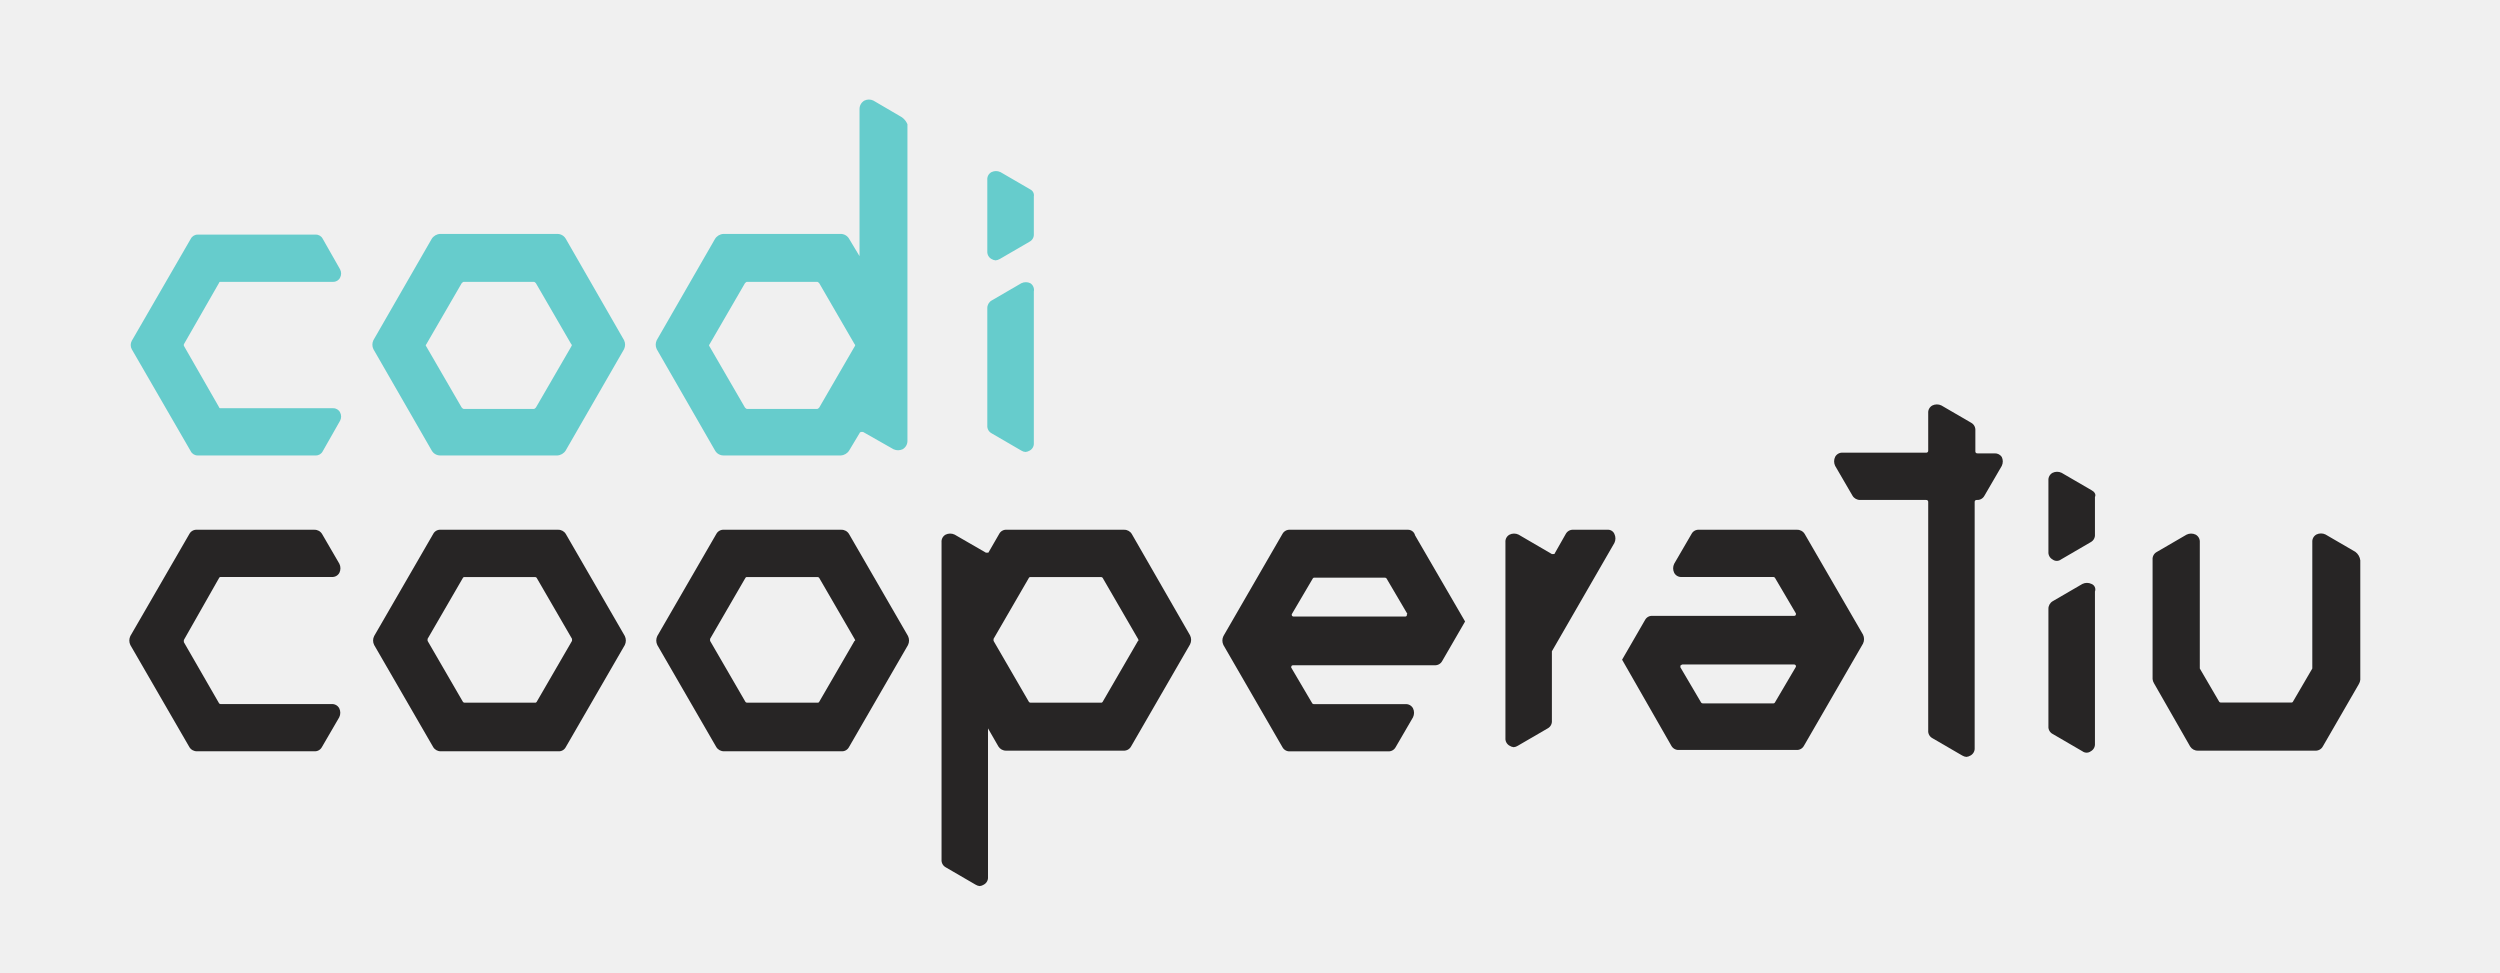
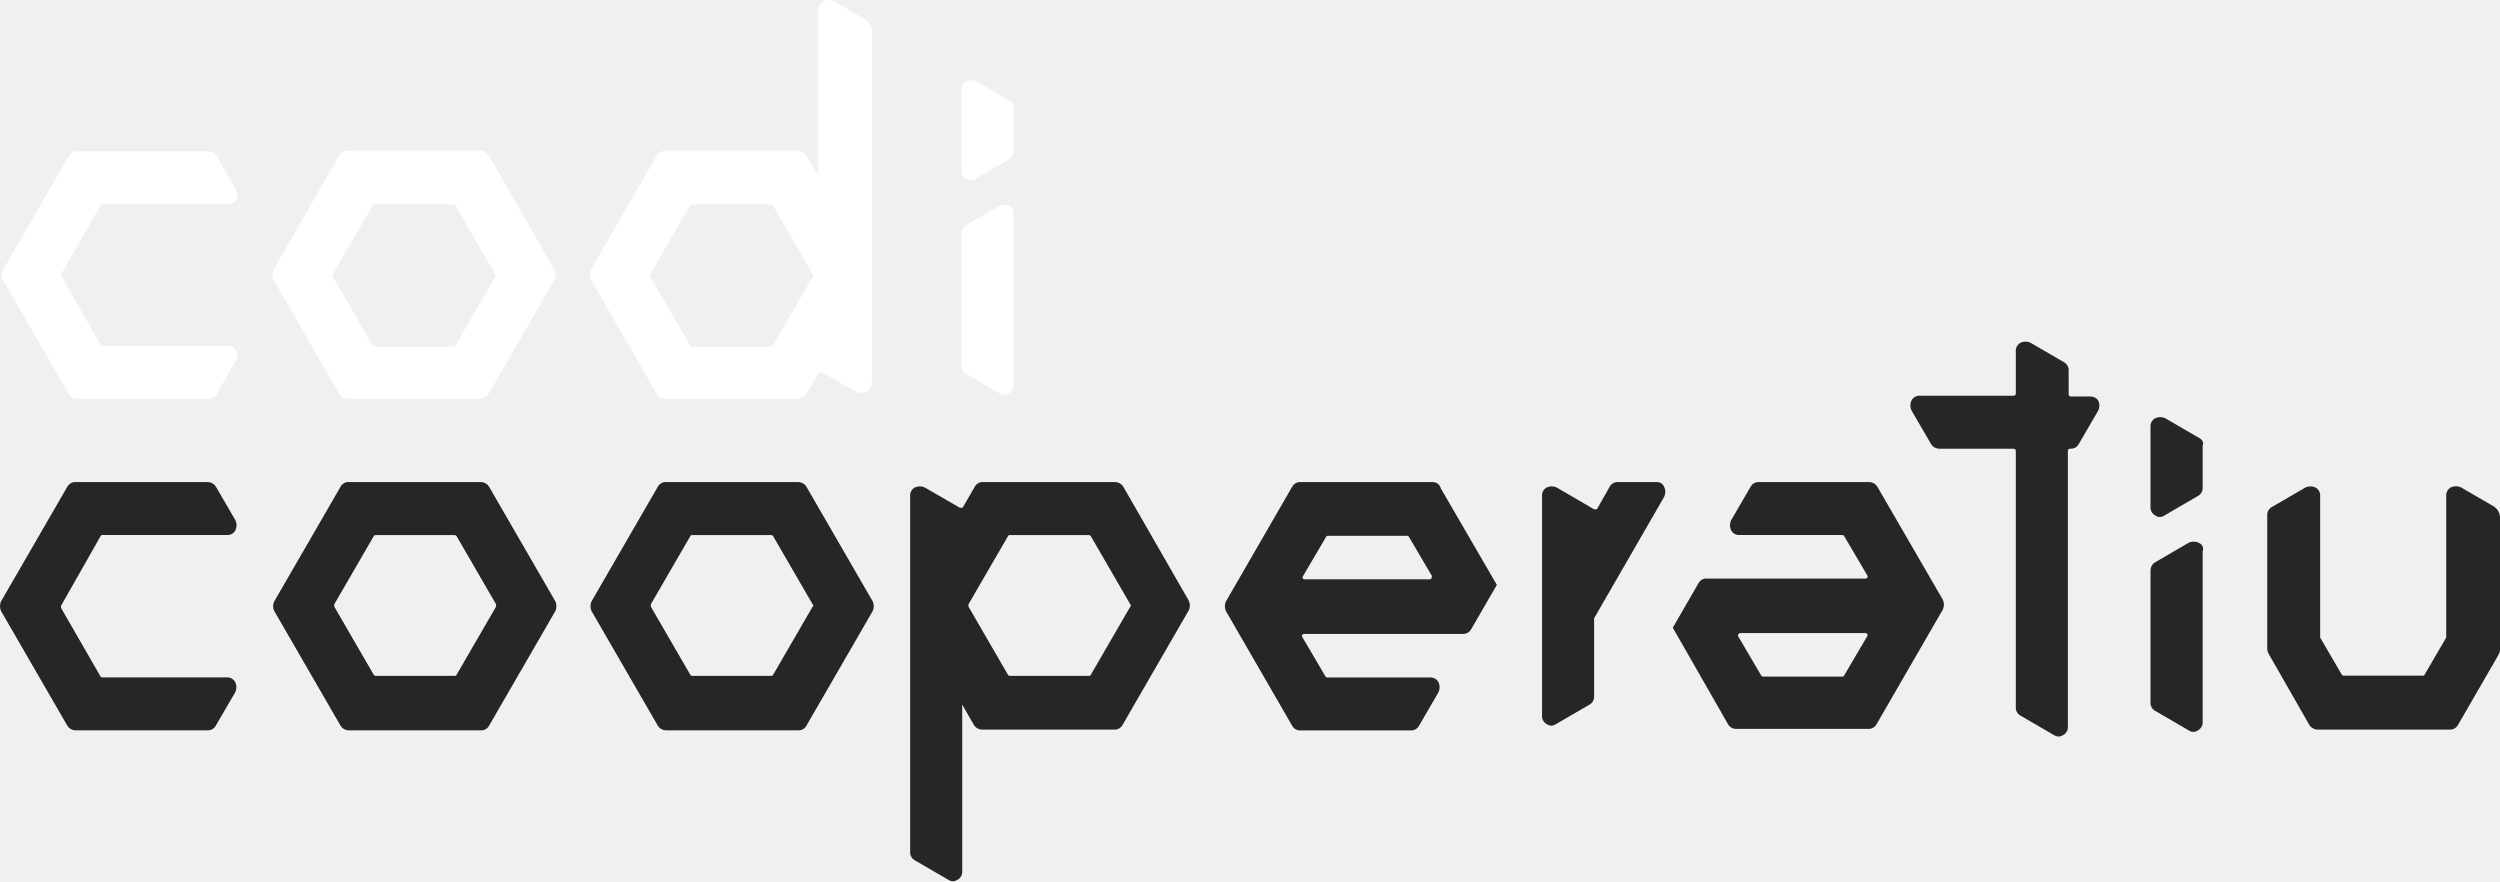
- <svg xmlns="http://www.w3.org/2000/svg" id="Capa_1" data-name="Capa 1" version="1.1" width="360" height="140">
+ <svg xmlns="http://www.w3.org/2000/svg" id="Capa_1" data-name="Capa 1" version="1.1" width="321.26" height="113.26">
  <defs id="defs4">
    <style id="style2">.cls-1{fill:#272525}.cls-2{fill:#62b9c4}</style>
  </defs>
-   <path class="cls-1" d="M122.252 76.885a1.25 1.25 0 0 0-1.1-.6h-16.9a1.15 1.15 0 0 0-1.1.6l-8.5 14.7a1.48 1.48 0 0 0 0 1.3l8.5 14.7a1.28 1.28 0 0 0 1.1.6h16.9a1.14 1.14 0 0 0 1.1-.6l8.5-14.7a1.48 1.48 0 0 0 0-1.3zm.8 15.4-5.1 8.8c-.09.1-.09.1-.2.1h-10.2a.35.35 0 0 1-.2-.1l-5.1-8.8v-.29l5.1-8.8c.1-.1.1-.1.2-.1h10.2a.35.35 0 0 1 .2.1l5.1 8.8c.12.19.12.29.02.29z" id="path6" style="fill:#272525" />
-   <path class="cls-1" d="m339.172 79.465-4.3-2.5a1.48 1.48 0 0 0-1.3 0 1.15 1.15 0 0 0-.6 1.1v18.2l-2.8 4.8c-.1.1-.1.1-.2.1h-10.2a.35.35 0 0 1-.2-.1l-2.8-4.8v-18.18a1.15 1.15 0 0 0-.6-1.1 1.48 1.48 0 0 0-1.3 0l-4.3 2.5a1.15 1.15 0 0 0-.6 1.1v17.2a1.38 1.38 0 0 0 .2.6l5.21 9.11a1.28 1.28 0 0 0 1.1.6h16.9a1.17 1.17 0 0 0 1.1-.6l5.2-9a1.46 1.46 0 0 0 .2-.61v-17.2a1.8 1.8 0 0 0-.71-1.22z" id="path8" style="fill:#272525" />
-   <path class="cls-1" d="M202.672 76.285h-16.9a1.15 1.15 0 0 0-1.1.6l-8.5 14.71a1.46 1.46 0 0 0 0 1.29l8.5 14.71a1.15 1.15 0 0 0 1.1.6h14.1a1.15 1.15 0 0 0 1.1-.6l2.5-4.3a1.48 1.48 0 0 0 0-1.3 1.15 1.15 0 0 0-1.1-.6h-13.2a.35.35 0 0 1-.2-.1l-3-5.1c-.1-.1 0-.2 0-.3a.35.35 0 0 1 .2-.1h20.4a1.15 1.15 0 0 0 1.1-.6l3.3-5.7-7.2-12.4a1.05 1.05 0 0 0-1.1-.81zm-.1 12.4a.35.35 0 0 1-.2.1h-16.12a.35.35 0 0 1-.2-.1s-.1-.2 0-.3l3-5.1c.1-.1.1-.1.2-.1h10.2a.35.35 0 0 1 .2.1l3 5.1a.37.37 0 0 0-.08.3z" id="path10" style="fill:#272525" />
-   <path class="cls-1" d="M259.872 76.885a1.25 1.25 0 0 0-1.1-.6h-14.1a1.12 1.12 0 0 0-1.09.6l-2.5 4.3a1.48 1.48 0 0 0 0 1.3 1.13 1.13 0 0 0 1.09.6h13.21a.39.39 0 0 1 .2.1l3 5.1c.09.1 0 .21 0 .3a.35.35 0 0 1-.2.1h-20.41a1.12 1.12 0 0 0-1.09.6l-3.3 5.71 7.09 12.39a1.17 1.17 0 0 0 1.1.61h16.9a1.15 1.15 0 0 0 1.1-.61l8.5-14.7a1.48 1.48 0 0 0 0-1.3zm-17.8 18.9a.35.35 0 0 1 .2-.1h16.1a.35.35 0 0 1 .2.1s.1.21 0 .3l-3 5.1c-.1.1-.1.1-.2.1h-10.2a.35.35 0 0 1-.2-.1l-3-5.1c0-.2 0-.3.1-.3z" id="path12" style="fill:#272525" />
-   <path class="cls-1" d="M231.472 76.285h-4.9a1.15 1.15 0 0 0-1.1.6l-1.59 2.8c0 .1-.1.1-.21.1h-.2l-4.8-2.8a1.46 1.46 0 0 0-1.29 0 1.13 1.13 0 0 0-.6 1.1v28.2a1.15 1.15 0 0 0 .6 1.1 1.32 1.32 0 0 0 .59.21 1.28 1.28 0 0 0 .6-.21l4.3-2.5a1.15 1.15 0 0 0 .6-1.1v-10l9-15.6a1.48 1.48 0 0 0 0-1.3 1 1 0 0 0-1-.6z" id="path14" style="fill:#272525" />
-   <path class="cls-1" d="M162.972 76.885a1.25 1.25 0 0 0-1.09-.6h-16.91a1.12 1.12 0 0 0-1.09.6l-1.5 2.6c0 .1-.1.1-.21.1h-.2l-4.5-2.6a1.48 1.48 0 0 0-1.3 0 1.14 1.14 0 0 0-.59 1.1v45.7a1.16 1.16 0 0 0 .59 1.1l4.3 2.5a1.36 1.36 0 0 0 .6.21 1.31 1.31 0 0 0 .6-.21 1.15 1.15 0 0 0 .6-1.1v-21.4l1.5 2.61a1.28 1.28 0 0 0 1.1.6h16.9a1.17 1.17 0 0 0 1.1-.6l8.5-14.71a1.46 1.46 0 0 0 0-1.29zm.9 15.4-5.1 8.8c-.1.1-.1.1-.2.1h-10.2a.35.35 0 0 1-.2-.1l-5.1-8.8v-.29l5.1-8.8c.1-.1.1-.1.2-.1h10.2a.35.35 0 0 1 .2.1l5.1 8.8c.1.19.1.29 0 .29z" id="path16" style="fill:#272525" />
-   <path class="cls-1" d="M287.252 65.285h-2.5a.27.27 0 0 1-.3-.3v-3a1.16 1.16 0 0 0-.59-1.1l-4.3-2.5a1.48 1.48 0 0 0-1.3 0 1.15 1.15 0 0 0-.6 1.1v5.4a.27.27 0 0 1-.3.3h-12a1.15 1.15 0 0 0-1.1.6 1.48 1.48 0 0 0 0 1.3l2.5 4.3a1.26 1.26 0 0 0 1.1.61h9.5a.27.27 0 0 1 .3.3v32.9a1.15 1.15 0 0 0 .6 1.1l4.3 2.5a1.43 1.43 0 0 0 .59.2 1.38 1.38 0 0 0 .6-.2 1.15 1.15 0 0 0 .6-1.1v-35.4a.27.27 0 0 1 .3-.3 1.15 1.15 0 0 0 1.1-.6l2.5-4.3a1.48 1.48 0 0 0 0-1.3 1.18 1.18 0 0 0-1-.51z" id="path18" style="fill:#272525" />
-   <path class="cls-1" d="M81.472 76.885a1.25 1.25 0 0 0-1.09-.6h-16.91a1.12 1.12 0 0 0-1.09.6l-8.5 14.7a1.42 1.42 0 0 0 0 1.3l8.5 14.7a1.25 1.25 0 0 0 1.09.6h16.91a1.12 1.12 0 0 0 1.09-.6l8.5-14.7a1.48 1.48 0 0 0 0-1.3zm.9 15.4-5.1 8.8c-.1.1-.1.1-.2.1h-10.2a.35.35 0 0 1-.2-.1l-5.1-8.8v-.29l5.1-8.8c.1-.1.1-.1.2-.1h10.2a.35.35 0 0 1 .2.1l5.1 8.8z" id="path20" style="fill:#272525" />
-   <path class="cls-1" d="M31.572 83.185c.1-.1.1-.1.2-.1h16a1.15 1.15 0 0 0 1.1-.6 1.48 1.48 0 0 0 0-1.3l-2.5-4.3a1.25 1.25 0 0 0-1.1-.6h-16.9a1.15 1.15 0 0 0-1.1.6l-8.5 14.7a1.48 1.48 0 0 0 0 1.3l8.5 14.7a1.25 1.25 0 0 0 1.1.6h16.88a1.15 1.15 0 0 0 1.1-.6l2.5-4.3a1.46 1.46 0 0 0 0-1.29 1.16 1.16 0 0 0-1.1-.61h-16a.35.35 0 0 1-.2-.1l-5.08-8.82v-.3z" id="path22" style="fill:#272525" />
-   <path class="cls-1" d="M301.172 84.085a1.48 1.48 0 0 0-1.3 0l-4.3 2.5a1.25 1.25 0 0 0-.6 1.1v16.9a1.15 1.15 0 0 0 .6 1.1l4.3 2.5a1 1 0 0 0 1.2 0 1.15 1.15 0 0 0 .6-1.1v-21.9a.85.85 0 0 0-.5-1.1z" id="path24" style="fill:#272525" />
-   <path class="cls-1" d="m301.172 70.585-4.3-2.5a1.48 1.48 0 0 0-1.3 0 1.15 1.15 0 0 0-.6 1.1v10.28a1.15 1.15 0 0 0 .6 1.1 1 1 0 0 0 1.21 0l4.29-2.5a1.15 1.15 0 0 0 .6-1.1v-5.4c.2-.38-.1-.78-.5-.98z" id="path26" style="fill:#272525" />
-   <path class="cls-2" d="M81.472 34.385a1.39 1.39 0 0 0-1.2-.7h-16.9a1.52 1.52 0 0 0-1.2.7l-8.4 14.6a1.48 1.48 0 0 0 0 1.3l8.4 14.6a1.39 1.39 0 0 0 1.2.7h16.88a1.52 1.52 0 0 0 1.2-.7l8.41-14.6a1.48 1.48 0 0 0 0-1.3zm.8 15.5-5.1 8.8c-.09.1-.2.2-.29.2h-10.1c-.1 0-.2-.1-.3-.2l-5.1-8.8a.19.19 0 0 1 0-.3l5.1-8.8c.1-.1.2-.2.3-.2h10.1c.09 0 .2.1.29.2l5.1 8.8c.1 0 .1.2-.02.3z" id="path28" style="fill:#6cc;fill-opacity:1" />
-   <path class="cls-2" d="M148.372 40.785a1.48 1.48 0 0 0-1.3 0l-4.3 2.5a1.25 1.25 0 0 0-.6 1.1v16.9a1.17 1.17 0 0 0 .6 1.1l4.3 2.5a1.3 1.3 0 0 0 .6.2 1.42 1.42 0 0 0 .6-.2 1.14 1.14 0 0 0 .6-1.1v-21.8a1.15 1.15 0 0 0-.5-1.2z" id="path30" style="fill:#6cc;fill-opacity:1" />
-   <path class="cls-2" d="m129.872 16.885-4.1-2.4a1.48 1.48 0 0 0-1.3 0 1.39 1.39 0 0 0-.7 1.2v21.2l-1.5-2.5a1.39 1.39 0 0 0-1.2-.7h-16.9a1.52 1.52 0 0 0-1.2.7l-8.4 14.6a1.48 1.48 0 0 0 0 1.3l8.4 14.6a1.39 1.39 0 0 0 1.2.7h16.9a1.52 1.52 0 0 0 1.2-.7l1.5-2.5c0-.1.1-.1.2-.19h.3l4.4 2.5a1.55 1.55 0 0 0 1.3 0 1.37 1.37 0 0 0 .7-1.2v-45.61a2.35 2.35 0 0 0-.8-1zm-6.8 33-5.1 8.8c-.09.1-.2.2-.3.2h-10.1c-.1 0-.2-.1-.3-.2l-5.1-8.8a.2.2 0 0 1 0-.3l5.1-8.8c.1-.1.2-.2.3-.2h10.1c.1 0 .2.1.3.2l5.1 8.8c.1 0 .1.2 0 .3z" id="path32" style="fill:#6cc;fill-opacity:1" />
-   <path class="cls-2" d="m148.372 27.285-4.3-2.5a1.48 1.48 0 0 0-1.3 0 1.15 1.15 0 0 0-.6 1.1v10.31a1.18 1.18 0 0 0 .6 1.1 1.42 1.42 0 0 0 .6.2 1.58 1.58 0 0 0 .6-.2l4.3-2.5a1.15 1.15 0 0 0 .6-1.1v-5.4a.94.94 0 0 0-.5-1.01z" id="path34" style="fill:#6cc;fill-opacity:1" />
-   <path class="cls-2" d="M31.572 40.685c0-.1.1-.1.2-.1h16.2a1.09 1.09 0 0 0 1-.6 1.28 1.28 0 0 0 0-1.2l-2.5-4.4a1.09 1.09 0 0 0-1-.6h-17a1.1 1.1 0 0 0-1 .6l-8.5 14.7a1.27 1.27 0 0 0 0 1.2l8.5 14.7a1.1 1.1 0 0 0 1 .6h17a1.09 1.09 0 0 0 1-.6l2.5-4.4a1.28 1.28 0 0 0 0-1.2 1.09 1.09 0 0 0-1-.6h-16.2c-.1 0-.2 0-.2-.1l-5.1-8.9v-.2z" id="path36" style="fill:#6cc;fill-opacity:1" />
+   <path class="cls-1" d="M103.63 62.55a1.25 1.25 0 0 0-1.1-.6h-16.9a1.15 1.15 0 0 0-1.1.6l-8.5 14.7a1.48 1.48 0 0 0 0 1.3l8.5 14.7a1.28 1.28 0 0 0 1.1.6h16.9a1.14 1.14 0 0 0 1.1-.6l8.5-14.7a1.48 1.48 0 0 0 0-1.3zm.8 15.4-5.1 8.8c-.09.1-.09.1-.2.1h-10.2a.35.35 0 0 1-.2-.1l-5.1-8.8v-.29l5.1-8.8c.1-.1.1-.1.2-.1h10.2a.35.35 0 0 1 .2.1l5.1 8.8c.12.19.12.29.02.29z" id="path6" style="fill:#272525" />
+   <path class="cls-1" d="m320.55 65.13-4.3-2.5a1.48 1.48 0 0 0-1.3 0 1.15 1.15 0 0 0-.6 1.1v18.2l-2.8 4.8c-.1.1-.1.1-.2.1h-10.2a.35.35 0 0 1-.2-.1l-2.8-4.8V63.75a1.15 1.15 0 0 0-.6-1.1 1.48 1.48 0 0 0-1.3 0l-4.3 2.5a1.15 1.15 0 0 0-.6 1.1v17.2a1.38 1.38 0 0 0 .2.6l5.21 9.11a1.28 1.28 0 0 0 1.1.6h16.9a1.17 1.17 0 0 0 1.1-.6l5.2-9a1.46 1.46 0 0 0 .2-.61v-17.2a1.8 1.8 0 0 0-.71-1.22z" id="path8" style="fill:#272525" />
+   <path class="cls-1" d="M184.05 61.95h-16.9a1.15 1.15 0 0 0-1.1.6l-8.5 14.71a1.46 1.46 0 0 0 0 1.29l8.5 14.71a1.15 1.15 0 0 0 1.1.6h14.1a1.15 1.15 0 0 0 1.1-.6l2.5-4.3a1.48 1.48 0 0 0 0-1.3 1.15 1.15 0 0 0-1.1-.6h-13.2a.35.35 0 0 1-.2-.1l-3-5.1c-.1-.1 0-.2 0-.3a.35.35 0 0 1 .2-.1h20.4a1.15 1.15 0 0 0 1.1-.6l3.3-5.7-7.2-12.4a1.05 1.05 0 0 0-1.1-.81zm-.1 12.4a.35.35 0 0 1-.2.1h-16.12a.35.35 0 0 1-.2-.1s-.1-.2 0-.3l3-5.1c.1-.1.1-.1.2-.1h10.2a.35.35 0 0 1 .2.1l3 5.1a.37.37 0 0 0-.08.3z" id="path10" style="fill:#272525" />
+   <path class="cls-1" d="M241.25 62.55a1.25 1.25 0 0 0-1.1-.6h-14.1a1.12 1.12 0 0 0-1.09.6l-2.5 4.3a1.48 1.48 0 0 0 0 1.3 1.13 1.13 0 0 0 1.09.6h13.21a.39.39 0 0 1 .2.1l3 5.1c.09.1 0 .21 0 .3a.35.35 0 0 1-.2.1h-20.41a1.12 1.12 0 0 0-1.09.6l-3.3 5.71 7.09 12.39a1.17 1.17 0 0 0 1.1.61h16.9a1.15 1.15 0 0 0 1.1-.61l8.5-14.7a1.48 1.48 0 0 0 0-1.3zm-17.8 18.9a.35.35 0 0 1 .2-.1h16.1a.35.35 0 0 1 .2.1s.1.21 0 .3l-3 5.1c-.1.1-.1.1-.2.1h-10.2a.35.35 0 0 1-.2-.1l-3-5.1c0-.2 0-.3.1-.3z" id="path12" style="fill:#272525" />
+   <path class="cls-1" d="M212.85 61.95h-4.9a1.15 1.15 0 0 0-1.1.6l-1.59 2.8c0 .1-.1.1-.21.1h-.2l-4.8-2.8a1.46 1.46 0 0 0-1.29 0 1.13 1.13 0 0 0-.6 1.1v28.2a1.15 1.15 0 0 0 .6 1.1 1.32 1.32 0 0 0 .59.21 1.28 1.28 0 0 0 .6-.21l4.3-2.5a1.15 1.15 0 0 0 .6-1.1v-10l9-15.6a1.48 1.48 0 0 0 0-1.3 1 1 0 0 0-1-.6z" id="path14" style="fill:#272525" />
+   <path class="cls-1" d="M144.35 62.55a1.25 1.25 0 0 0-1.09-.6h-16.91a1.12 1.12 0 0 0-1.09.6l-1.5 2.6c0 .1-.1.1-.21.1h-.2l-4.5-2.6a1.48 1.48 0 0 0-1.3 0 1.14 1.14 0 0 0-.59 1.1v45.7a1.16 1.16 0 0 0 .59 1.1l4.3 2.5a1.36 1.36 0 0 0 .6.21 1.31 1.31 0 0 0 .6-.21 1.15 1.15 0 0 0 .6-1.1v-21.4l1.5 2.61a1.28 1.28 0 0 0 1.1.6h16.9a1.17 1.17 0 0 0 1.1-.6l8.5-14.71a1.46 1.46 0 0 0 0-1.29zm.9 15.4-5.1 8.8c-.1.1-.1.1-.2.1h-10.2a.35.35 0 0 1-.2-.1l-5.1-8.8v-.29l5.1-8.8c.1-.1.1-.1.2-.1h10.2a.35.35 0 0 1 .2.1l5.1 8.8c.1.19.1.29 0 .29z" id="path16" style="fill:#272525" />
+   <path class="cls-1" d="M268.63 50.95h-2.5a.27.27 0 0 1-.3-.3v-3a1.16 1.16 0 0 0-.59-1.1l-4.3-2.5a1.48 1.48 0 0 0-1.3 0 1.15 1.15 0 0 0-.6 1.1v5.4a.27.27 0 0 1-.3.3h-12a1.15 1.15 0 0 0-1.1.6 1.48 1.48 0 0 0 0 1.3l2.5 4.3a1.26 1.26 0 0 0 1.1.61h9.5a.27.27 0 0 1 .3.3v32.9a1.15 1.15 0 0 0 .6 1.1l4.3 2.5a1.43 1.43 0 0 0 .59.2 1.38 1.38 0 0 0 .6-.2 1.15 1.15 0 0 0 .6-1.1v-35.4a.27.27 0 0 1 .3-.3 1.15 1.15 0 0 0 1.1-.6l2.5-4.3a1.48 1.48 0 0 0 0-1.3 1.18 1.18 0 0 0-1-.51z" id="path18" style="fill:#272525" />
+   <path class="cls-1" d="M62.85 62.55a1.25 1.25 0 0 0-1.09-.6H44.85a1.12 1.12 0 0 0-1.09.6l-8.5 14.7a1.42 1.42 0 0 0 0 1.3l8.5 14.7a1.25 1.25 0 0 0 1.09.6h16.91a1.12 1.12 0 0 0 1.09-.6l8.5-14.7a1.48 1.48 0 0 0 0-1.3zm.9 15.4-5.1 8.8c-.1.1-.1.1-.2.1h-10.2a.35.35 0 0 1-.2-.1l-5.1-8.8v-.29l5.1-8.8c.1-.1.1-.1.2-.1h10.2a.35.35 0 0 1 .2.1l5.1 8.8z" id="path20" style="fill:#272525" />
+   <path class="cls-1" d="M12.95 68.85c.1-.1.1-.1.2-.1h16a1.15 1.15 0 0 0 1.1-.6 1.48 1.48 0 0 0 0-1.3l-2.5-4.3a1.25 1.25 0 0 0-1.1-.6H9.75a1.15 1.15 0 0 0-1.1.6l-8.5 14.7a1.48 1.48 0 0 0 0 1.3l8.5 14.7a1.25 1.25 0 0 0 1.1.6h16.88a1.15 1.15 0 0 0 1.1-.6l2.5-4.3a1.46 1.46 0 0 0 0-1.29 1.16 1.16 0 0 0-1.1-.61h-16a.35.35 0 0 1-.2-.1l-5.08-8.82v-.3z" id="path22" style="fill:#272525" />
+   <path class="cls-1" d="M282.55 69.75a1.48 1.48 0 0 0-1.3 0l-4.3 2.5a1.25 1.25 0 0 0-.6 1.1v16.9a1.15 1.15 0 0 0 .6 1.1l4.3 2.5a1 1 0 0 0 1.2 0 1.15 1.15 0 0 0 .6-1.1v-21.9a.85.85 0 0 0-.5-1.1z" id="path24" style="fill:#272525" />
+   <path class="cls-1" d="m282.55 56.25-4.3-2.5a1.48 1.48 0 0 0-1.3 0 1.15 1.15 0 0 0-.6 1.1v10.28a1.15 1.15 0 0 0 .6 1.1 1 1 0 0 0 1.21 0l4.29-2.5a1.15 1.15 0 0 0 .6-1.1v-5.4c.2-.38-.1-.78-.5-.98z" id="path26" style="fill:#272525" />
+   <path class="cls-2" d="M62.85 20.05a1.39 1.39 0 0 0-1.2-.7h-16.9a1.52 1.52 0 0 0-1.2.7l-8.4 14.6a1.48 1.48 0 0 0 0 1.3l8.4 14.6a1.39 1.39 0 0 0 1.2.7h16.88a1.52 1.52 0 0 0 1.2-.7l8.41-14.6a1.48 1.48 0 0 0 0-1.3zm.8 15.5-5.1 8.8c-.09.1-.2.2-.29.2h-10.1c-.1 0-.2-.1-.3-.2l-5.1-8.8a.19.19 0 0 1 0-.3l5.1-8.8c.1-.1.2-.2.3-.2h10.1c.09 0 .2.1.29.2l5.1 8.8c.1 0 .1.2-.02.3z" id="path28" style="fill:#fff" />
+   <path class="cls-2" d="M129.75 26.45a1.48 1.48 0 0 0-1.3 0l-4.3 2.5a1.25 1.25 0 0 0-.6 1.1v16.9a1.17 1.17 0 0 0 .6 1.1l4.3 2.5a1.3 1.3 0 0 0 .6.2 1.42 1.42 0 0 0 .6-.2 1.14 1.14 0 0 0 .6-1.1v-21.8a1.15 1.15 0 0 0-.5-1.2z" id="path30" style="fill:#fff" />
+   <path class="cls-2" d="m111.25 2.55-4.1-2.4a1.48 1.48 0 0 0-1.3 0 1.39 1.39 0 0 0-.7 1.2v21.2l-1.5-2.5a1.39 1.39 0 0 0-1.2-.7h-16.9a1.52 1.52 0 0 0-1.2.7l-8.4 14.6a1.48 1.48 0 0 0 0 1.3l8.4 14.6a1.39 1.39 0 0 0 1.2.7h16.9a1.52 1.52 0 0 0 1.2-.7l1.5-2.5c0-.1.1-.1.2-.19h.3l4.4 2.5a1.55 1.55 0 0 0 1.3 0 1.37 1.37 0 0 0 .7-1.2V3.55a2.35 2.35 0 0 0-.8-1zm-6.8 33-5.1 8.8c-.09.1-.2.2-.3.2h-10.1c-.1 0-.2-.1-.3-.2l-5.1-8.8a.2.2 0 0 1 0-.3l5.1-8.8c.1-.1.2-.2.3-.2h10.1c.1 0 .2.1.3.2l5.1 8.8c.1 0 .1.2 0 .3z" id="path32" style="fill:#fff" />
+   <path class="cls-2" d="m129.75 12.95-4.3-2.5a1.48 1.48 0 0 0-1.3 0 1.15 1.15 0 0 0-.6 1.1v10.31a1.18 1.18 0 0 0 .6 1.1 1.42 1.42 0 0 0 .6.2 1.58 1.58 0 0 0 .6-.2l4.3-2.5a1.15 1.15 0 0 0 .6-1.1v-5.4a.94.94 0 0 0-.5-1.01z" id="path34" style="fill:#fff" />
+   <path class="cls-2" d="M12.95 26.35c0-.1.1-.1.2-.1h16.2a1.09 1.09 0 0 0 1-.6 1.28 1.28 0 0 0 0-1.2l-2.5-4.4a1.09 1.09 0 0 0-1-.6h-17a1.1 1.1 0 0 0-1 .6l-8.5 14.7a1.27 1.27 0 0 0 0 1.2l8.5 14.7a1.1 1.1 0 0 0 1 .6h17a1.09 1.09 0 0 0 1-.6l2.5-4.4a1.28 1.28 0 0 0 0-1.2 1.09 1.09 0 0 0-1-.6h-16.2c-.1 0-.2 0-.2-.1l-5.1-8.9v-.2z" id="path36" style="fill:#fff" />
</svg>
